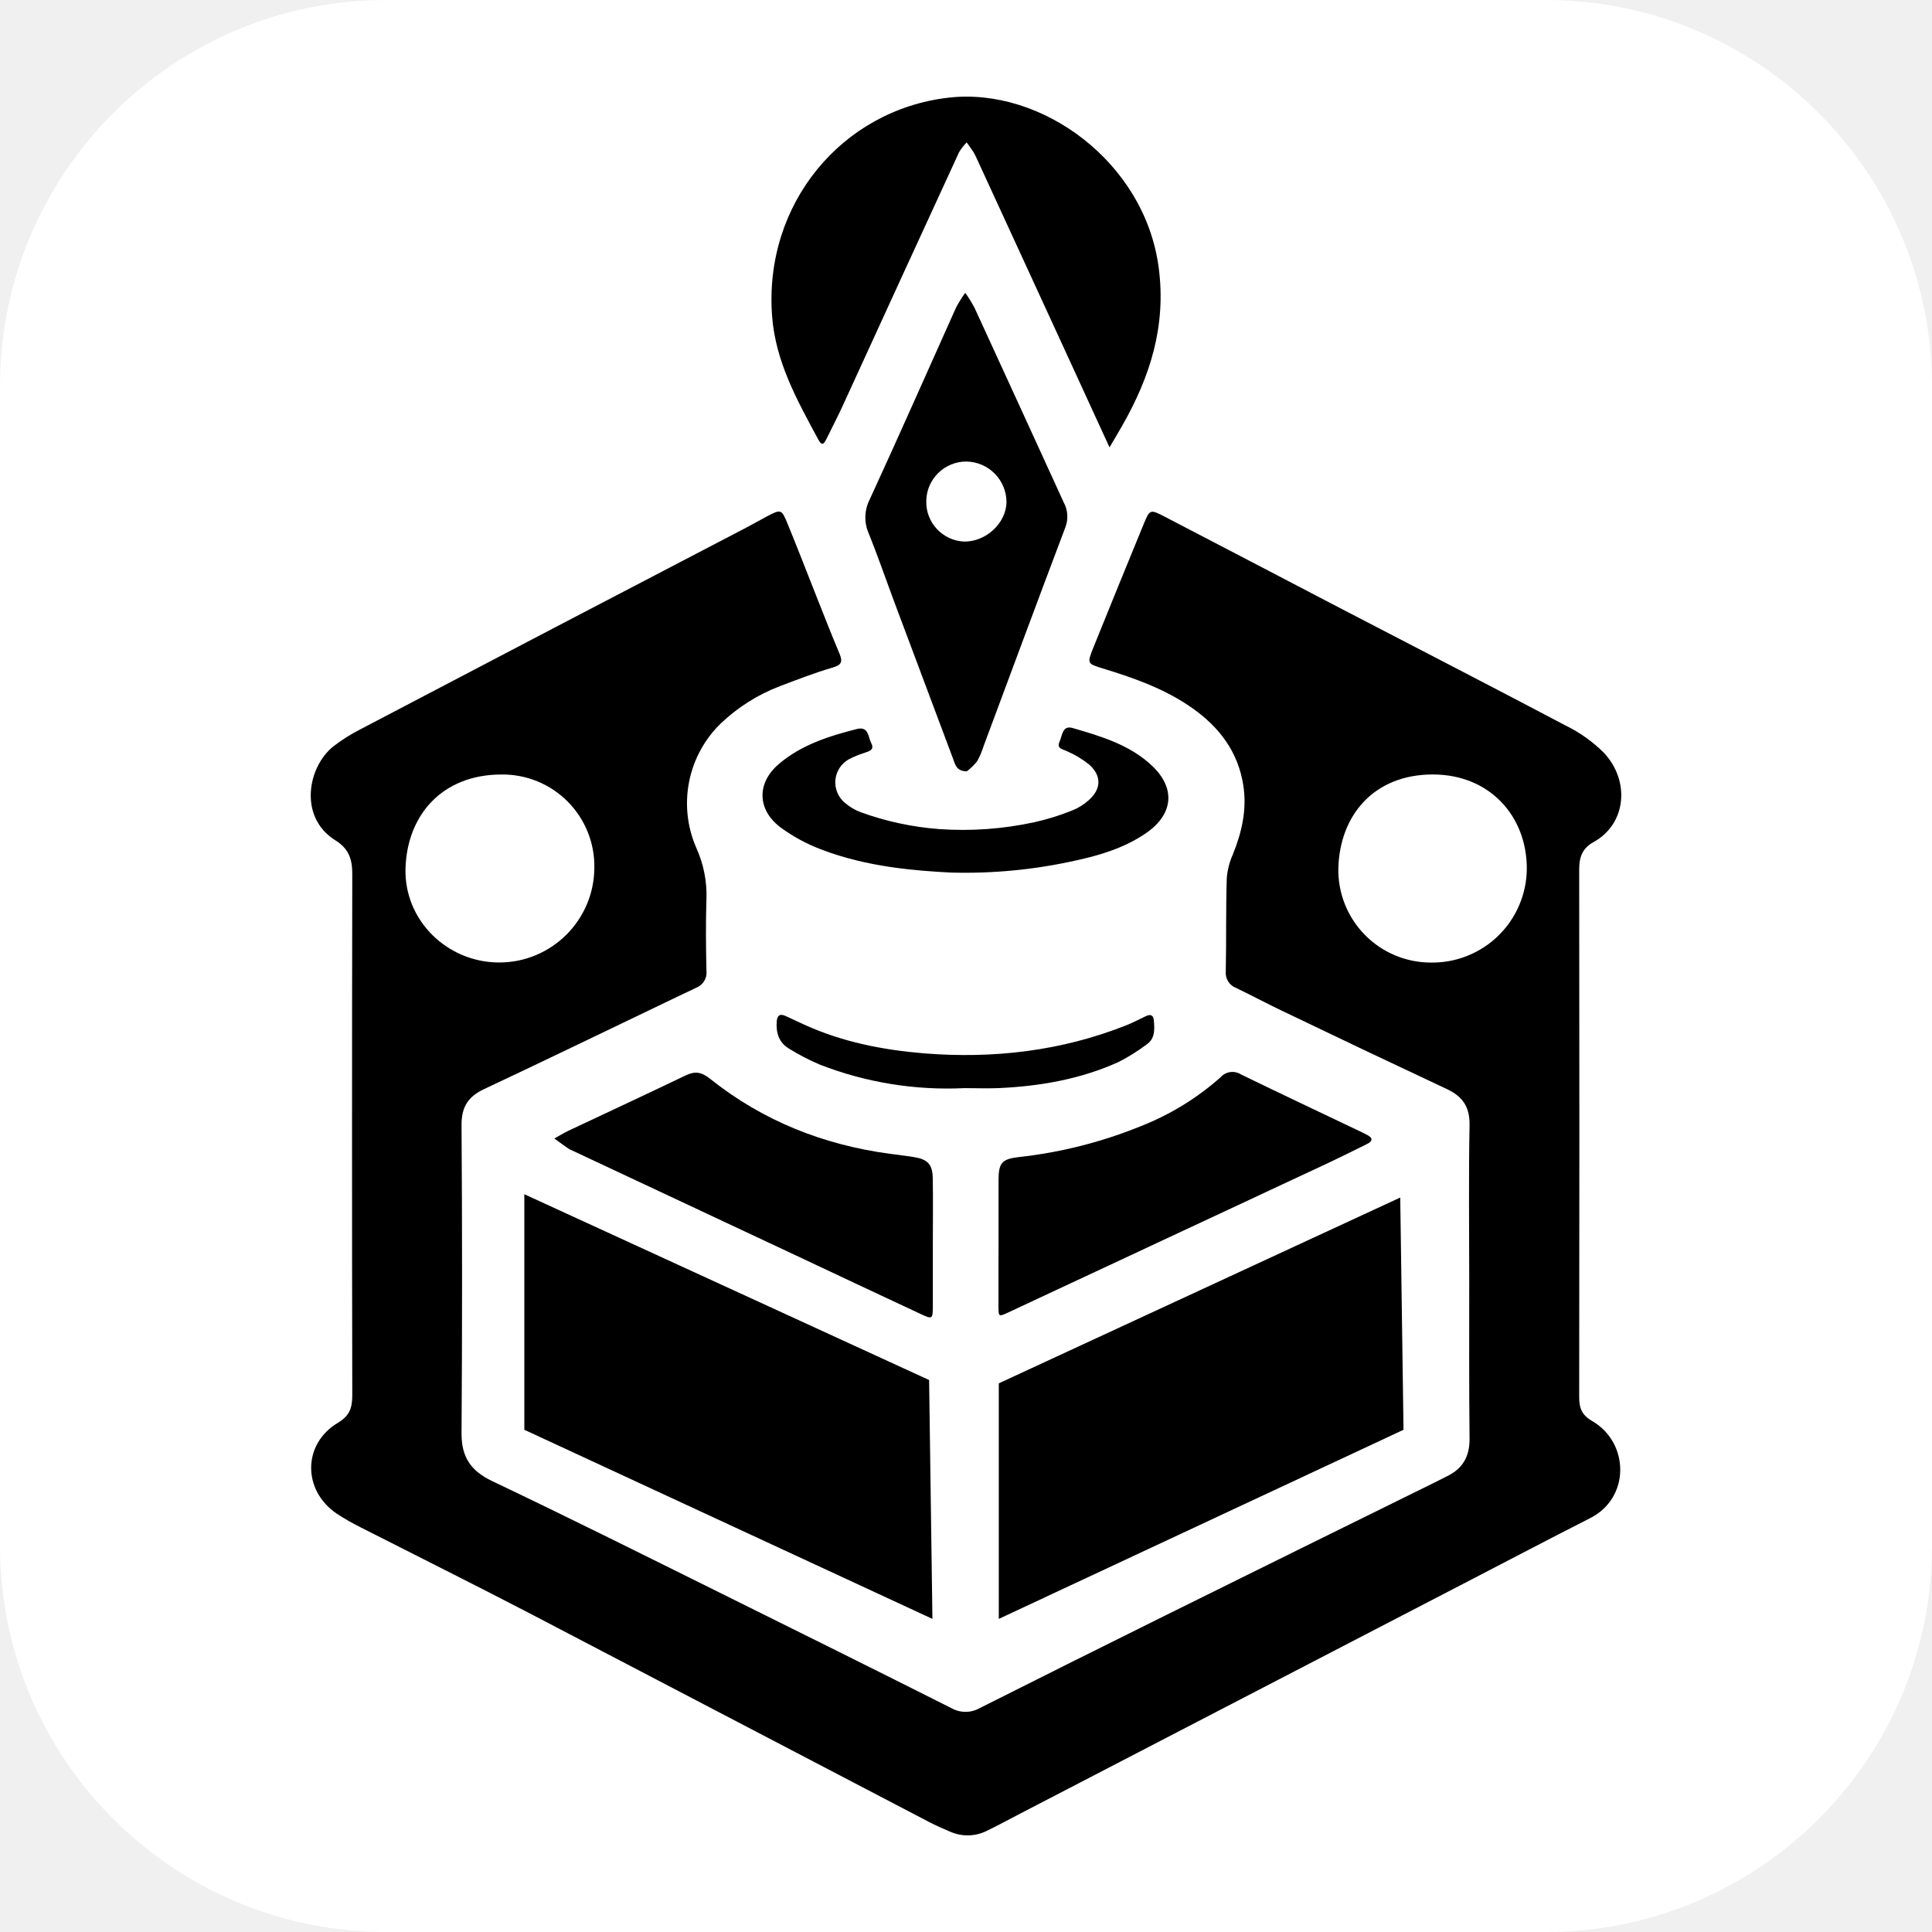
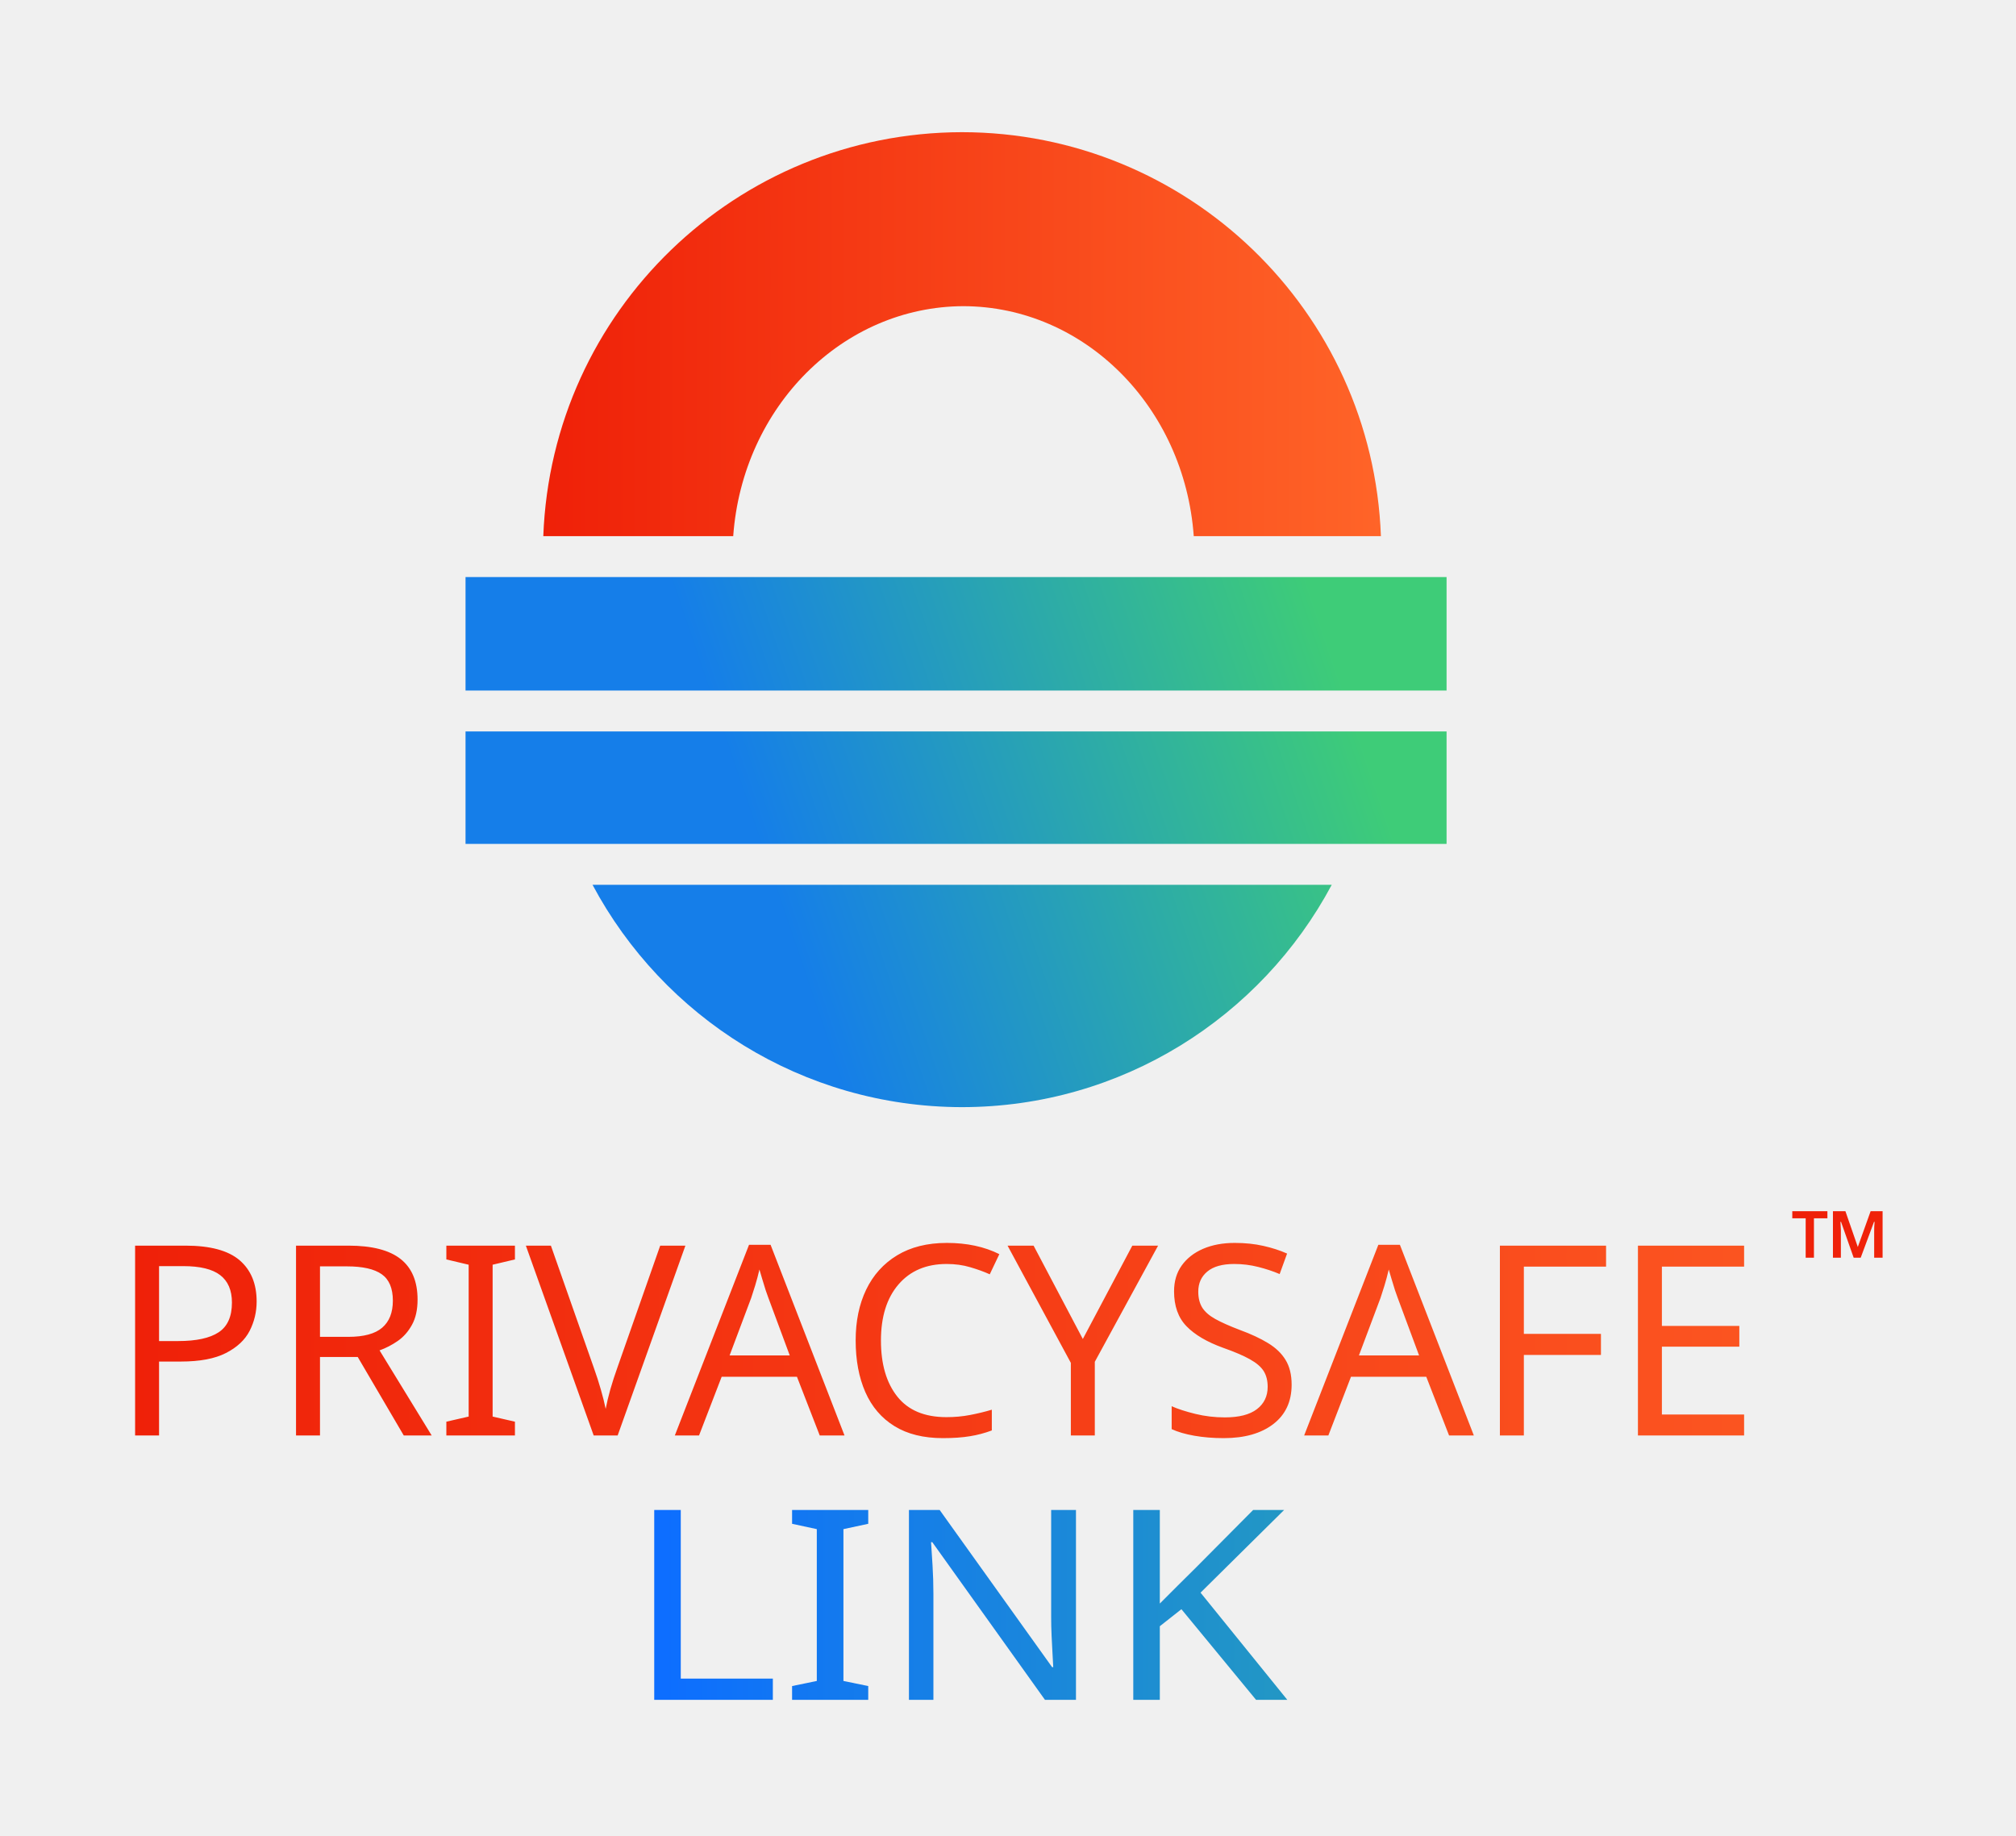
- <svg xmlns="http://www.w3.org/2000/svg" version="1.1" width="1000" height="1000">
-   <rect width="1000" height="1000" rx="200" ry="200" fill="#ffffff" />
-   <g transform="matrix(2.096973,0,0,2.096973,160.8223,49.99602)">
-     <svg version="1.1" width="323.49" height="429.19">
-       <svg id="a50f8bef-26c9-4c5e-b8f5-8f12b617ef0d" data-name="Livello 1" viewBox="0 0 323.49 429.19">
-         <path d="M381.4,337.06c0-12.83-.17-25.66.08-38.48.09-4.52-1.71-7.11-5.59-8.93q-20.56-9.64-41-19.47c-3.69-1.77-7.3-3.7-11-5.48a4,4,0,0,1-2.58-4.15c.15-7.64,0-15.29.24-22.92a17.7,17.7,0,0,1,1.49-5.87c2.23-5.52,3.53-11.11,2.59-17.11-1.29-8.22-5.85-14.25-12.43-18.93-6.76-4.81-14.47-7.52-22.32-9.92-3.76-1.16-3.82-1.2-2.31-5q6.19-15.34,12.49-30.65c1.49-3.62,1.58-3.66,5.23-1.76,14.41,7.48,28.78,15,43.18,22.51,18.63,9.69,37.31,19.29,55.88,29.09a35.27,35.27,0,0,1,9.24,6.6c6.61,7,5.58,17.67-2.52,22.1-2.76,1.51-3.54,3.74-3.53,6.76q.09,65.1,0,130.2c0,2.67.58,4.41,3.17,5.91,9.27,5.37,9.46,19-.48,24-10.44,5.31-20.81,10.76-31.22,16.15L270.32,468.61c-2.66,1.38-5.29,2.82-8,4.13a10.62,10.62,0,0,1-9.1.18c-1.75-.74-3.51-1.51-5.19-2.39Q198.71,444.78,149.39,419c-13.79-7.17-27.71-14.09-41.56-21.14a57,57,0,0,1-6-3.44c-8.42-5.73-8.42-17.16.29-22.38,3-1.8,3.58-3.76,3.58-6.87q-.12-64.28,0-128.56c0-3.75-.82-6.27-4.22-8.4-9.06-5.67-6.84-18.11-.39-23.2a42.41,42.41,0,0,1,6.56-4.14q47.65-25,95.36-49.84c1.69-.89,3.35-1.84,5-2.72,3.55-1.85,3.64-1.87,5.22,2,2.43,5.92,4.73,11.9,7.09,17.85,1.86,4.69,3.69,9.39,5.64,14,.82,2,.55,2.79-1.69,3.44-4.44,1.29-8.77,3-13.08,4.62a43.82,43.82,0,0,0-14.45,9.1,27.47,27.47,0,0,0-6.1,30.84,28.13,28.13,0,0,1,2.48,12.64c-.19,5.87-.13,11.74,0,17.61a4,4,0,0,1-2.47,4.2c-3.09,1.44-6.15,2.94-9.23,4.41-14.39,6.89-28.74,13.85-43.18,20.63-3.95,1.85-5.6,4.42-5.57,8.91q.26,38.07,0,76.15c0,5.78,2.28,9.18,7.57,11.7,19.08,9.08,38,18.54,56.91,27.91S234.8,433,253.57,442.44a7.07,7.07,0,0,0,7,0q22.85-11.49,45.76-22.84,33.34-16.51,66.74-32.95c1-.48,1.94-1,2.92-1.48,3.84-1.87,5.52-4.9,5.49-9.2C381.34,363,381.4,350,381.4,337.06ZM395.61,235.3c.05-12.87-9-23.28-23.17-23.31-14.68,0-23,10.18-23.35,23.15A22.85,22.85,0,0,0,372,258.42,23.32,23.32,0,0,0,395.61,235.3ZM141.88,258.4a23.49,23.49,0,0,0,23.57-23.24A22.65,22.65,0,0,0,142.52,212c-14.59,0-23.33,10-23.68,23.24C118.5,248,129.11,258.35,141.88,258.4Z" transform="translate(-95.44 -44.67)" />
-         <path d="M292.61,131.25c-4.31-9.38-8.33-18.16-12.37-26.94Q270.07,82.2,259.9,60.09a14.83,14.83,0,0,0-.93-1.82c-.5-.79-1.07-1.53-1.62-2.29a13,13,0,0,0-1.86,2.39q-14.36,31.2-28.65,62.43c-1.3,2.84-2.74,5.62-4.13,8.43-.62,1.24-1.11,1.74-2,.05-5.18-9.6-10.51-19.1-11.38-30.34-2.14-27.7,17.17-50.94,43.49-54,23-2.69,48.5,15.86,51.93,41.95,1.9,14.36-2.09,26.89-9,39C294.84,127.52,293.85,129.14,292.61,131.25Z" transform="translate(-95.44 -44.67)" />
-         <path d="M257.4,211.21c-2.61,0-2.89-1.73-3.4-3.08q-7.41-19.69-14.78-39.43c-2-5.37-3.86-10.79-6-16.1a9.77,9.77,0,0,1,.2-8.49c7.24-15.72,14.21-31.57,21.31-47.36A30.63,30.63,0,0,1,257,93.1a33.85,33.85,0,0,1,2.29,3.7c7.37,16,14.67,32,22,48a7.37,7.37,0,0,1,.41,6.22c-6.81,18-13.47,36-20.18,54a18.44,18.44,0,0,1-1.61,3.75A15,15,0,0,1,257.4,211.21Zm-.07-76.46a9.88,9.88,0,0,0-9.95,9.75,9.77,9.77,0,0,0,9.28,10c5.46.12,10.5-4.59,10.52-9.82A10.06,10.06,0,0,0,257.33,134.75Z" transform="translate(-95.44 -44.67)" />
-         <path d="M249,328c0,5,0,10.09,0,15.14,0,3.33-.11,3.39-3.05,2q-15.37-7.17-30.72-14.42L160.1,304.86a7,7,0,0,1-1.09-.55c-1.16-.8-2.29-1.64-3.44-2.46,1.17-.65,2.31-1.36,3.51-1.93,9.61-4.53,19.25-9,28.81-13.6,2.41-1.17,4-.91,6.16.81,13,10.37,27.9,16.27,44.33,18.49,2,.28,4.06.49,6.08.83,3.31.57,4.46,1.81,4.52,5.22C249.08,317.13,249,322.58,249,328Z" transform="translate(-95.44 -44.67)" />
-         <path d="M265.22,327.41c0-5,0-10.08,0-15.13,0-4.37.73-5.36,5-5.85a112.55,112.55,0,0,0,30-7.58A66,66,0,0,0,320,286.75a3.94,3.94,0,0,1,5.08-.71c9.91,4.83,19.89,9.52,29.84,14.27.37.17.73.37,1.09.55,1.61.8,1.74,1.6,0,2.43-4.05,2-8.07,4-12.14,5.87q-38.1,17.8-76.21,35.6c-2.39,1.11-2.44,1.15-2.46-1.41C265.18,338,265.22,332.72,265.22,327.41Z" transform="translate(-95.44 -44.67)" />
-         <path d="M253.34,236.2c-8.34-.45-20.45-1.29-31.92-5.71a41.89,41.89,0,0,1-10-5.42c-5.84-4.41-5.92-11-.4-15.69s12.33-6.86,19.23-8.61c2.95-.74,2.77,2,3.55,3.5.9,1.71-.62,2-1.77,2.42a23.4,23.4,0,0,0-3.76,1.55,6.54,6.54,0,0,0-1,10.73,13,13,0,0,0,3.83,2.3,72.75,72.75,0,0,0,19.44,4.2A83.13,83.13,0,0,0,274,223.79a58.48,58.48,0,0,0,9.33-2.89,13.43,13.43,0,0,0,4.14-2.55c3.12-2.76,3.23-6,.15-8.78a24.45,24.45,0,0,0-5.55-3.34c-1.12-.54-2.57-.61-1.78-2.37.67-1.48.67-4.08,3.23-3.33,7.07,2.06,14.22,4.16,19.71,9.43,5.76,5.53,5.07,11.9-1.56,16.48-5.26,3.63-11.3,5.47-17.41,6.79A124.82,124.82,0,0,1,253.34,236.2Z" transform="translate(-95.44 -44.67)" />
-         <path d="M256.84,289.41a86.75,86.75,0,0,1-35.78-5.82,55.23,55.23,0,0,1-7.59-3.95c-2.49-1.49-3.21-3.91-3-6.71.13-1.49.78-1.95,2.14-1.34,1.62.73,3.21,1.5,4.83,2.23,9.31,4.23,19.26,6.16,29.3,7,17.13,1.39,34-.55,50.07-6.94,1.64-.66,3.21-1.5,4.81-2.25,1.15-.54,1.84-.21,1.94,1.1.17,2.21.33,4.47-1.81,5.92a47.89,47.89,0,0,1-6.88,4.3c-9.42,4.27-19.44,6-29.7,6.46C262.35,289.52,259.48,289.41,256.84,289.41Z" transform="translate(-95.44 -44.67)" />
-         <polygon points="152.64 316.79 153.46 375.75 52.73 329.07 52.73 270.93 152.64 316.79" />
-         <polyline points="169.84 317.61 169.84 375.75 269.74 329.07 268.93 271.75" />
-       </svg>
-     </svg>
+ <svg xmlns="http://www.w3.org/2000/svg" xmlns:xlink="http://www.w3.org/1999/xlink" width="381.26" height="347.25" version="1.1" viewBox="0 0 381.26 347.25">
+   <defs>
+     <linearGradient id="linearGradient5186">
+       <stop stop-color="#ef2008" offset="0" />
+       <stop stop-color="#ff6428" offset="1" />
+     </linearGradient>
+     <linearGradient id="linearGradient1751" x1="225.77" x2="1111.2" y1="173.93" y2="173.93" gradientTransform="matrix(.45446 0 0 .45446 -81.538 174.14)" gradientUnits="userSpaceOnUse" xlink:href="#linearGradient5186" />
+     <linearGradient id="linearGradient964" x1="51.714" x2="210.4" y1="99.77" y2="99.77" gradientTransform="translate(50.827 4.5748)" gradientUnits="userSpaceOnUse" xlink:href="#linearGradient5186" />
+     <linearGradient id="linearGradient888-7" x1="171.37" x2="279.79" y1="186.73" y2="150.06" gradientTransform="translate(-27.823 -26.732)" gradientUnits="userSpaceOnUse">
+       <stop stop-color="#157ee9" offset="0" />
+       <stop stop-color="#3ecc78" offset="1" />
+     </linearGradient>
+     <linearGradient id="linearGradient1426" x1="239.1" x2="855.44" y1="174.31" y2="174.31" gradientTransform="matrix(.47874 0 0 .47874 4.6406 236.12)" gradientUnits="userSpaceOnUse">
+       <stop stop-color="#0d6eff" offset="0" />
+       <stop stop-color="#45da64" offset="1" />
+     </linearGradient>
+     <linearGradient id="linearGradient17043" x1="225.77" x2="1111.2" y1="173.93" y2="173.93" gradientTransform="matrix(.47133 0 0 .47133 232.53 145.94)" gradientUnits="userSpaceOnUse" xlink:href="#linearGradient5186" />
+   </defs>
+   <g>
+     <text x="20.674" y="271.501" fill="url(#linearGradient1751)" font-family="sans-serif" font-size="50.303px" stroke-width="1.258" style="line-height:1.25" xml:space="preserve">
+       <tspan x="20.674" y="271.501" fill="url(#linearGradient1751)" font-family="Ubuntu" stroke-width="1.258">PRIVACYSAFE</tspan>
+     </text>
+     <path d="m181.88 25c-42.614 0.084-77.552 33.815-79.133 76.4h35.916c1.767-24.5 20.72-43.429 43.547-43.492 22.828 0.062 41.782 18.991 43.549 43.492h35.395c-1.583-42.639-36.605-76.392-79.273-76.4z" fill="url(#linearGradient964)" />
+     <path d="m88.041 109.14v21.463h185.53v-21.463zm0 29.203v21.268h185.53v-21.268zm24.018 29.008c13.354 25.015 39.639 41.989 69.826 42.049 30.241-6e-3 56.593-16.992 69.969-42.049z" fill="url(#linearGradient888-7)" />
+     <text transform="scale(1.0534 .94927)" x="112.313" y="338.683" fill="url(#linearGradient1426)" font-family="sans-serif" font-size="52.991px" stroke-width="1.258" style="line-height:1.25" xml:space="preserve">
+       <tspan x="112.313" y="338.683" fill="url(#linearGradient1426)" font-family="Ubuntu" stroke-width="1.258">LINK</tspan>
+     </text>
+     <text x="338.532" y="246.91" fill="url(#linearGradient17043)" font-family="sans-serif" font-size="24.972px" stroke-width="1.258" style="line-height:1.25" xml:space="preserve">
+       <tspan x="338.532" y="246.91" fill="url(#linearGradient17043)" font-family="Ubuntu" font-size="24.972px" stroke-width="1.258">™</tspan>
+     </text>
  </g>
</svg>
